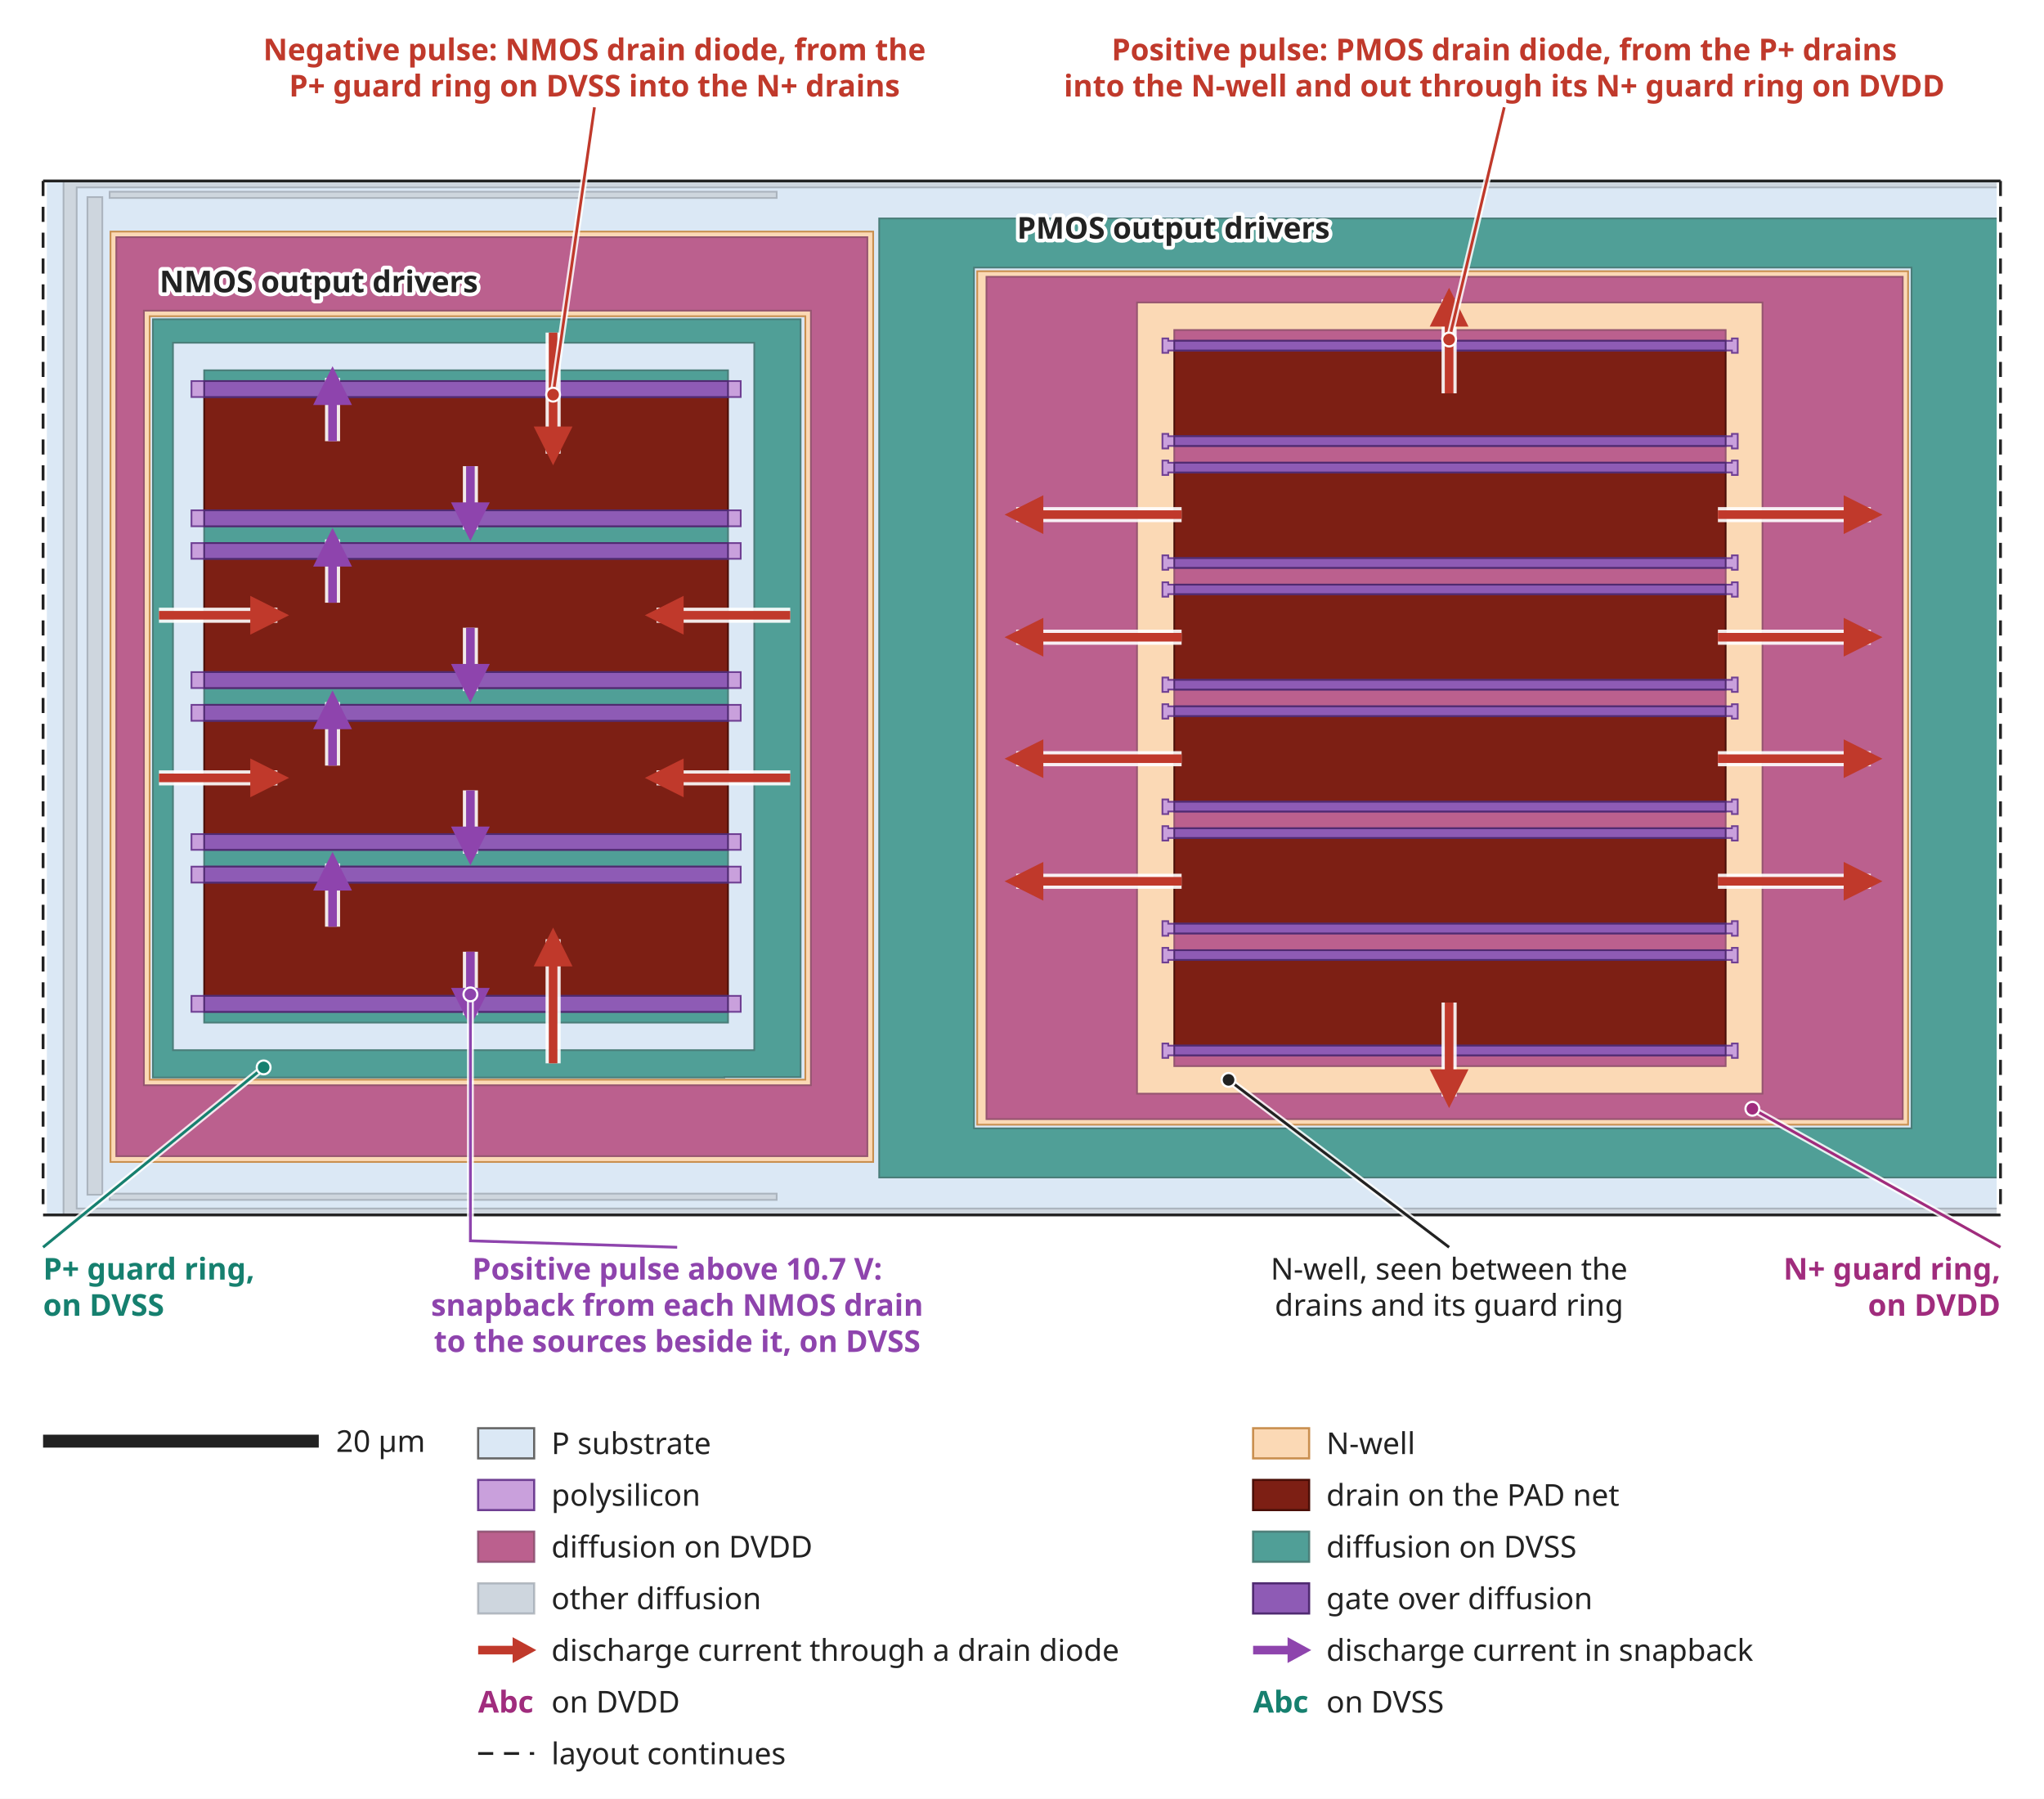
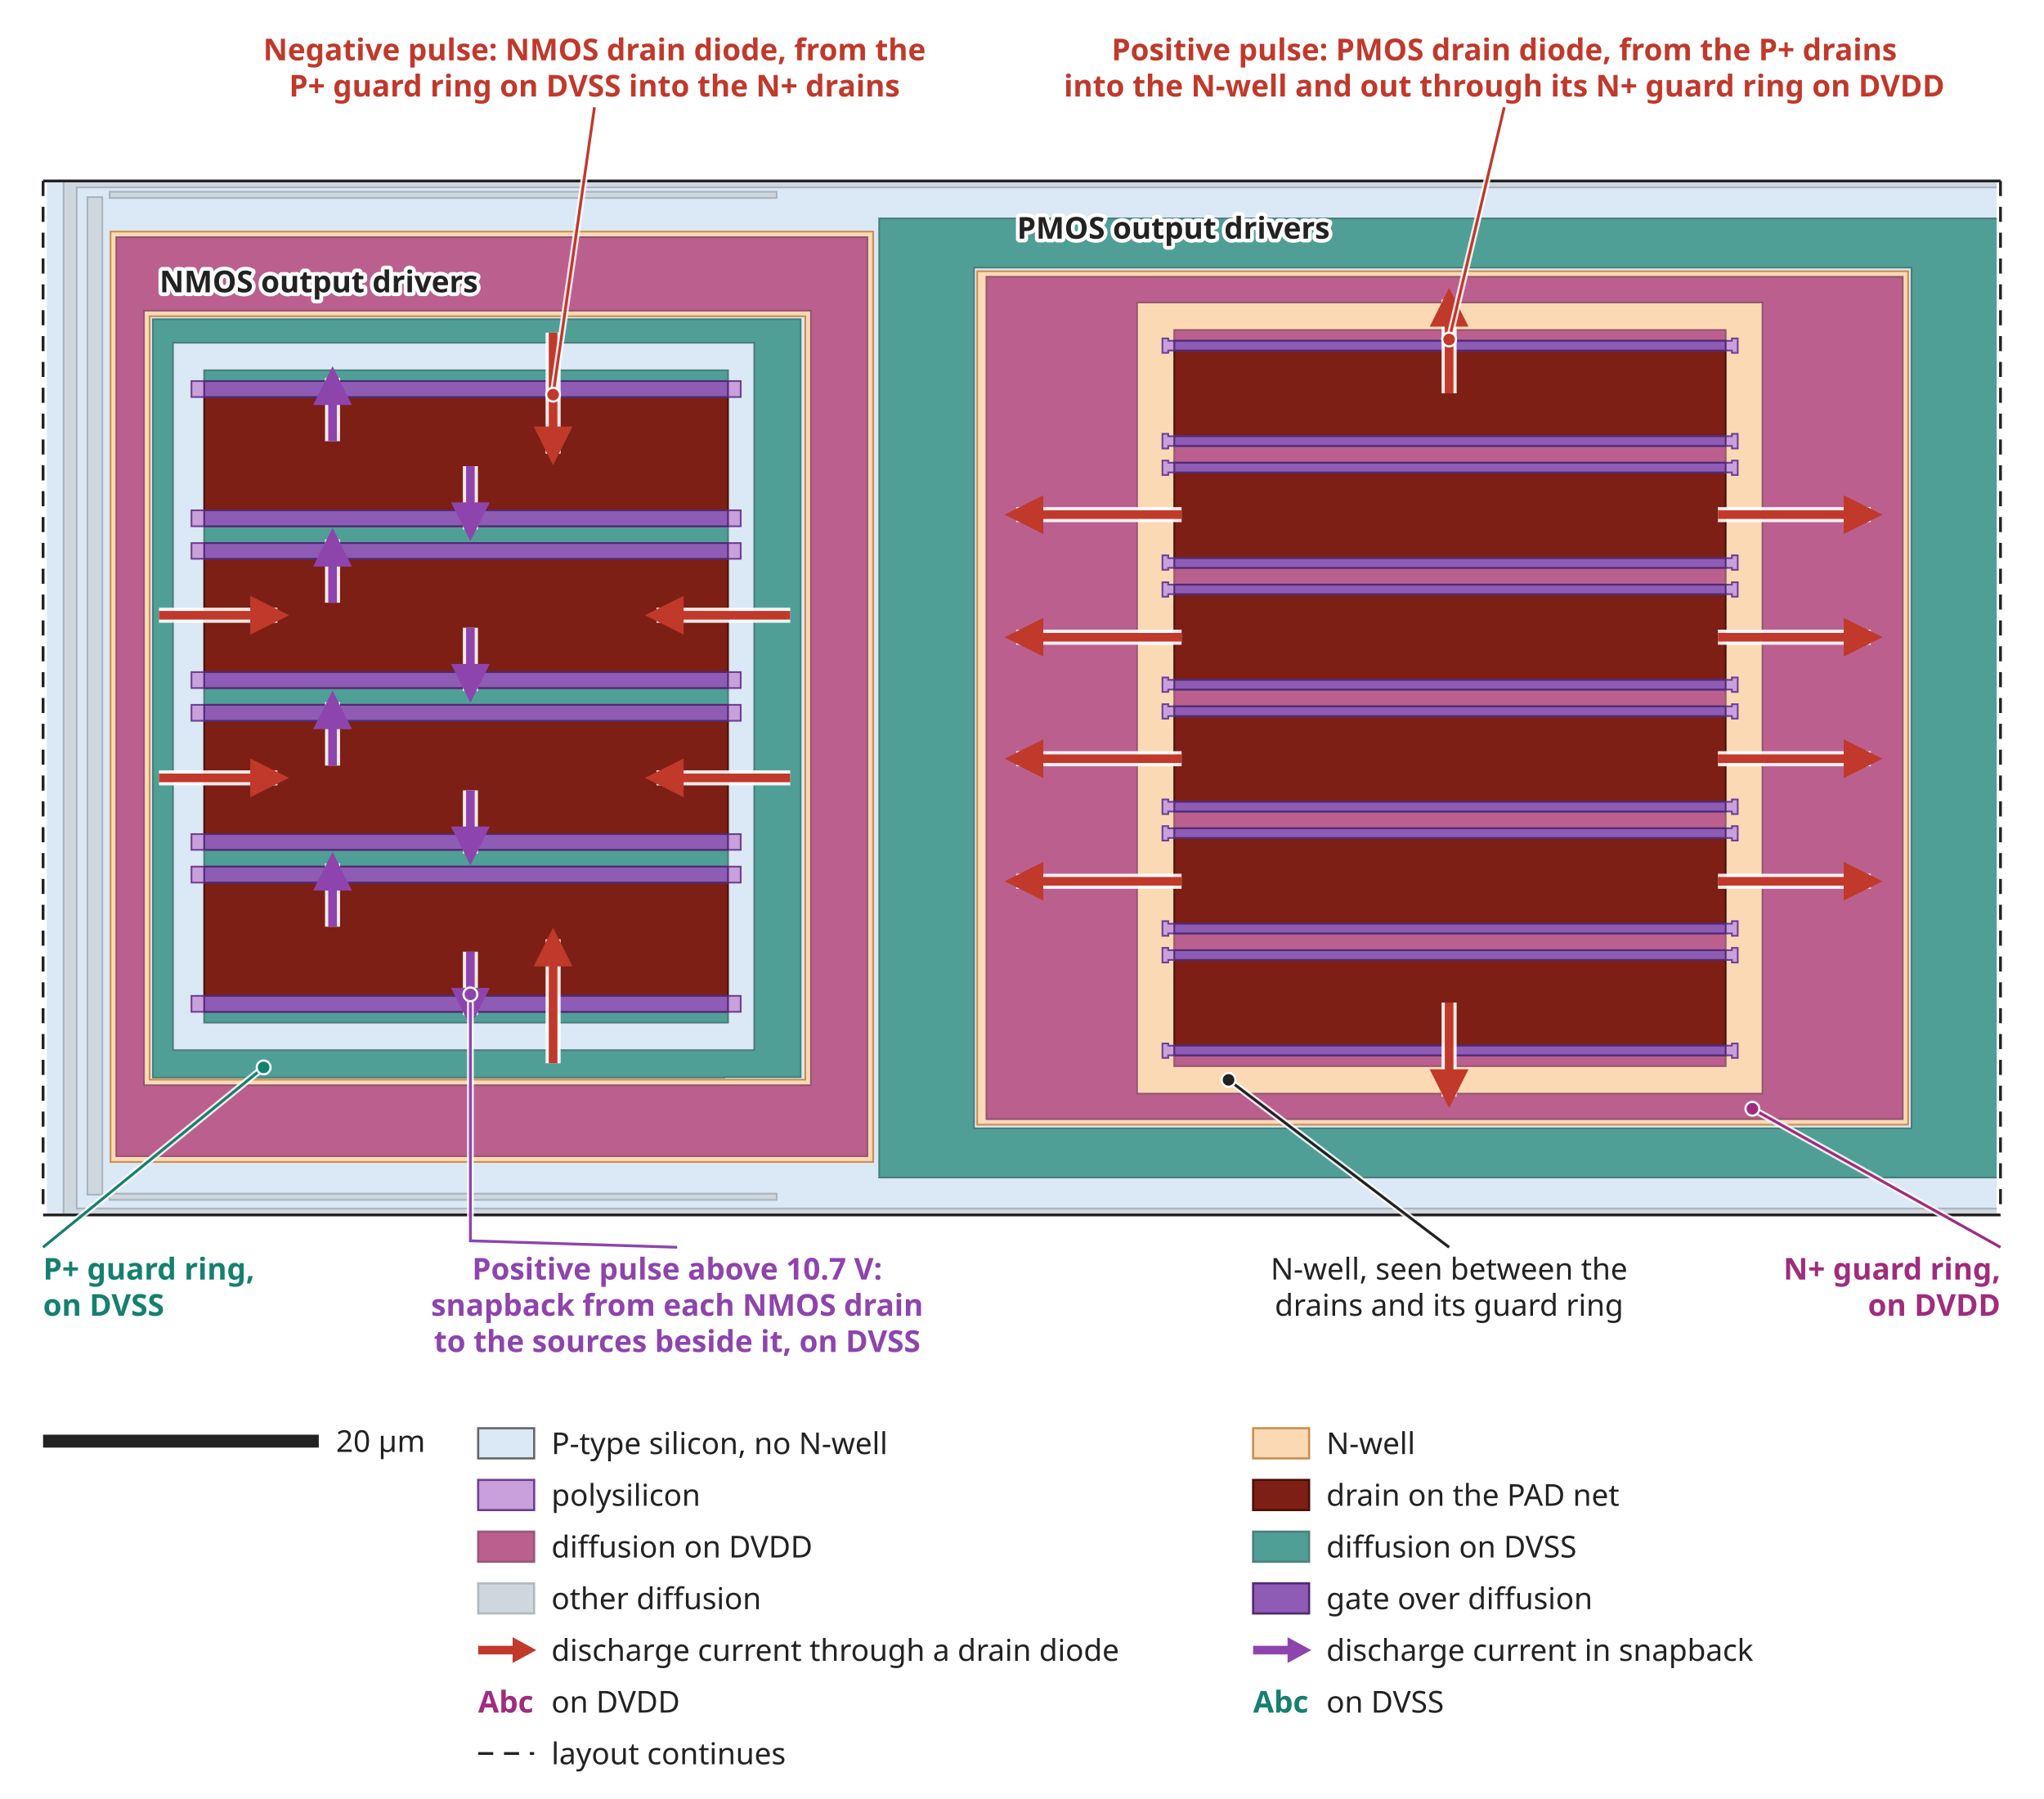
<svg xmlns="http://www.w3.org/2000/svg" width="949" height="835" viewBox="0 0 949 835" font-family="sans-serif">
  <defs>
    <pattern id="hatch" width="6" height="6" patternUnits="userSpaceOnUse" patternTransform="rotate(45)">
      <line x1="0" y1="0" x2="0" y2="6" stroke="#222222" stroke-width="1.2" />
    </pattern>
    <marker id="arrow-hot" viewBox="0 0 10 10" refX="7" refY="5" markerWidth="4.5" markerHeight="4.5" orient="auto">
      <path d="M0,0 L10,5 L0,10 z" fill="#c0392b" />
-     </marker>
-     <marker id="arrow-clamp" viewBox="0 0 10 10" refX="7" refY="5" markerWidth="4.5" markerHeight="4.5" orient="auto">
-       <path d="M0,0 L10,5 L0,10 z" fill="#e08a00" />
-     </marker>
-     <marker id="arrow-second" viewBox="0 0 10 10" refX="7" refY="5" markerWidth="4.5" markerHeight="4.5" orient="auto">
-       <path d="M0,0 L10,5 L0,10 z" fill="#1f4e9c" />
    </marker>
    <marker id="arrow-snap" viewBox="0 0 10 10" refX="7" refY="5" markerWidth="4.5" markerHeight="4.5" orient="auto">
      <path d="M0,0 L10,5 L0,10 z" fill="#8e44ad" />
    </marker>
  </defs>
  <rect width="949" height="835" fill="#ffffff" />
  <rect x="20.0" y="84.0" width="908.8" height="480.0" fill="#dbe8f5" />
  <path d="M867.0,125.9L884.8,125.9L884.8,125.9L885.9,125.9L885.9,522.1L884.8,522.1L884.7,522.1L877.9,522.1L867.0,522.1L453.7,522.1L453.7,125.9L867.0,125.9ZM51.3,107.5L405.4,107.5L405.4,145.5L405.4,146.8L405.4,501.2L405.4,502.5L405.4,539.4L51.3,539.4L51.3,502.5L51.3,501.2L51.3,146.8L51.3,145.5ZM69.5,146.8L69.5,501.2L373.9,501.2L373.9,146.8Z" fill="#fbd9b5" stroke="#c98f4f" stroke-width="0.8" fill-rule="evenodd" opacity="1.0" />
  <path d="M29.5,84.0L29.9,84.0L35.6,84.0L928.8,84.0L928.8,87.0L35.6,87.0L35.6,90.0L35.6,560.1L35.6,561.0L928.8,561.0L928.8,564.0L35.6,564.0L29.9,564.0L29.5,564.0ZM50.9,554.1L360.6,554.1L360.6,557.0L50.9,557.0ZM545.2,485.4L801.2,485.4L801.2,489.9L545.2,489.9ZM94.8,462.3L338.0,462.3L338.0,469.7L94.8,469.7ZM545.2,441.1L801.2,441.1L801.2,445.6L545.2,445.6ZM545.2,428.8L801.2,428.8L801.2,433.3L545.2,433.3ZM94.8,402.3L338.0,402.3L338.0,409.7L94.8,409.7ZM94.8,387.2L338.0,387.2L338.0,394.5L94.8,394.5ZM545.2,384.5L801.2,384.5L801.2,389.0L545.2,389.0ZM545.2,372.2L801.2,372.2L801.2,376.7L545.2,376.7ZM545.2,327.9L801.2,327.9L801.2,332.4L545.2,332.4ZM94.8,327.2L338.0,327.2L338.0,334.6L94.8,334.6ZM545.2,315.6L801.2,315.6L801.2,320.1L545.2,320.1ZM94.8,312.0L338.0,312.0L338.0,319.4L94.8,319.4ZM545.2,271.4L801.2,271.4L801.2,275.8L545.2,275.8ZM545.2,259.1L801.2,259.1L801.2,263.6L545.2,263.6ZM94.8,252.1L338.0,252.1L338.0,259.4L94.8,259.4ZM94.8,236.9L338.0,236.9L338.0,244.3L94.8,244.3ZM545.2,214.8L801.2,214.8L801.2,219.3L545.2,219.3ZM545.2,202.5L801.2,202.5L801.2,207.0L545.2,207.0ZM94.8,176.9L338.0,176.9L338.0,184.3L94.8,184.3ZM545.2,158.2L801.2,158.2L801.2,162.7L545.2,162.7ZM40.6,91.5L47.5,91.5L47.5,554.6L40.6,554.6ZM50.9,89.0L360.6,89.0L360.6,91.9L50.9,91.9Z" fill="#c4c9cf" stroke="#8a9199" stroke-width="0.8" fill-rule="evenodd" opacity="0.6" />
  <path d="M458.0,128.5L527.9,128.5L818.3,128.5L866.8,128.5L869.7,128.5L882.2,128.5L883.4,128.5L883.4,519.5L882.2,519.5L880.5,519.5L869.7,519.5L866.8,519.5L818.3,519.5L527.9,519.5L458.0,519.5L458.0,519.1L458.0,507.7L458.0,140.4L458.0,129.0ZM527.9,140.4L527.9,145.6L527.9,503.6L527.9,507.7L818.3,507.7L818.3,140.4ZM54.0,110.1L376.5,110.1L402.7,110.1L402.7,144.2L402.7,148.2L402.7,499.9L402.7,503.8L402.7,536.7L376.5,536.7L54.0,536.7L54.0,503.8L54.0,499.9L54.0,487.8L54.0,485.8L54.0,148.2L54.0,144.2ZM66.8,144.2L66.8,148.2L66.8,485.8L66.8,487.8L66.8,499.9L66.8,503.8L376.5,503.8L376.5,499.9L376.5,148.2L376.5,144.2ZM545.2,207.0L801.2,207.0L801.2,209.7L801.2,209.7L801.2,212.0L801.2,212.0L801.2,214.8L545.2,214.8L545.2,212.0L545.2,209.7L545.2,209.7ZM545.2,376.7L801.2,376.7L801.2,379.5L801.2,379.5L801.2,381.8L801.2,381.8L801.2,384.5L545.2,384.5L545.2,381.8L545.2,379.5ZM545.2,320.1L801.2,320.1L801.2,322.9L801.2,322.9L801.2,325.2L801.2,325.2L801.2,327.9L545.2,327.9L545.2,325.2L545.2,322.9ZM545.2,433.3L801.2,433.3L801.2,436.0L801.2,436.0L801.2,438.3L801.2,441.1L545.2,441.1L545.2,438.3L545.2,436.0ZM545.2,263.6L801.2,263.6L801.2,266.3L801.2,266.3L801.2,268.6L801.2,271.4L545.2,271.4L545.2,268.6L545.2,266.3ZM545.2,489.9L801.2,489.9L801.2,492.6L801.2,494.9L545.2,494.9L545.2,492.6ZM545.2,153.2L801.2,153.2L801.2,155.5L801.2,158.2L545.2,158.2L545.2,155.5Z" fill="#a02c7d" stroke="#6a1c53" stroke-width="0.8" fill-rule="evenodd" opacity="0.7" />
  <path d="M71.0,148.2L371.7,148.2L371.7,158.6L371.7,159.1L371.7,160.6L371.7,479.2L371.7,487.5L371.7,487.7L371.7,500.0L336.3,500.0L336.3,500.2L71.0,500.2L71.0,500.0L71.0,487.9L71.0,487.7L71.0,487.5L71.0,485.4L71.0,162.5L71.0,159.1L71.0,158.8L71.0,149.5ZM80.3,159.1L80.3,162.5L80.3,485.4L80.3,487.5L350.2,487.5L350.2,479.2L350.2,160.6L350.2,159.1ZM421.8,101.4L679.7,101.4L887.5,101.4L928.8,101.4L928.8,546.6L916.3,546.6L915.8,546.6L914.2,546.6L914.2,546.6L421.8,546.6L408.2,546.6L408.2,546.2L408.2,523.8L408.2,124.2L408.2,101.8L408.2,101.4L421.8,101.4ZM452.2,124.2L452.2,129.0L452.2,519.1L452.2,523.8L887.5,523.8L887.5,124.2L645.6,124.2ZM94.8,319.4L338.0,319.4L338.0,322.1L338.0,324.4L338.0,324.4L338.0,327.2L94.8,327.2L94.8,324.4L94.8,324.4L94.8,322.1ZM94.8,394.5L338.0,394.5L338.0,397.3L338.0,399.6L338.0,402.3L94.8,402.3L94.8,399.6L94.8,397.3ZM94.8,244.3L338.0,244.3L338.0,247.0L338.0,249.3L338.0,252.1L94.8,252.1L94.8,249.3L94.8,247.0ZM94.8,469.7L338.0,469.7L338.0,472.4L338.0,474.7L94.8,474.7L94.8,472.4ZM94.8,171.9L338.0,171.9L338.0,174.2L338.0,176.9L94.8,176.9L94.8,174.2Z" fill="#16806f" stroke="#0d5045" stroke-width="0.8" fill-rule="evenodd" opacity="0.7" />
  <path d="M545.2,445.6L801.2,445.6L801.2,446.1L801.2,464.3L801.2,466.6L801.2,484.9L801.2,485.4L545.2,485.4L545.2,484.9L545.2,466.6L545.2,464.3L545.2,446.1ZM545.2,389.0L801.2,389.0L801.2,389.5L801.2,407.7L801.2,410.0L801.2,428.3L801.2,428.8L545.2,428.8L545.2,428.3L545.2,410.0L545.2,407.7L545.2,389.5ZM545.2,332.4L801.2,332.4L801.2,332.9L801.2,351.2L801.2,353.5L801.2,371.7L801.2,372.2L545.2,372.2L545.2,371.7L545.2,353.5L545.2,351.2L545.2,332.9ZM545.2,275.8L801.2,275.8L801.2,276.4L801.2,294.6L801.2,296.9L801.2,315.1L801.2,315.6L545.2,315.6L545.2,315.1L545.2,296.9L545.2,294.6L545.2,276.4ZM545.2,219.3L801.2,219.3L801.2,219.8L801.2,238.0L801.2,240.3L801.2,258.6L801.2,259.1L545.2,259.1L545.2,258.6L545.2,240.3L545.2,238.0L545.2,219.8ZM545.2,162.7L801.2,162.7L801.2,163.2L801.2,181.4L801.2,183.7L801.2,202.0L801.2,202.5L545.2,202.5L545.2,202.0L545.2,183.7L545.2,181.4L545.2,163.2ZM94.8,409.7L338.0,409.7L338.0,434.8L338.0,437.2L338.0,462.3L94.8,462.3L94.8,437.2L94.8,434.8ZM94.8,334.6L338.0,334.6L338.0,359.7L338.0,362.0L338.0,387.2L94.8,387.2L94.8,362.0L94.8,359.7ZM94.8,259.4L338.0,259.4L338.0,284.6L338.0,286.9L338.0,312.0L94.8,312.0L94.8,286.9L94.8,284.6ZM94.8,184.3L338.0,184.3L338.0,209.4L338.0,211.7L338.0,236.9L94.8,236.9L94.8,211.7L94.8,209.4Z" fill="#7d1f14" stroke="#4a0f08" stroke-width="0.8" fill-rule="evenodd" opacity="1.0" />
  <path d="M539.7,484.4L542.4,484.4L542.4,484.9L542.4,485.4L801.2,485.4L804.1,485.4L804.1,484.9L804.1,484.4L806.8,484.4L806.8,484.9L806.8,490.6L806.8,491.1L804.1,491.1L804.1,490.6L804.1,489.9L801.2,489.9L542.4,489.9L542.4,490.6L542.4,491.1L539.7,491.1L539.7,490.6L539.7,484.9ZM539.7,440.0L542.4,440.0L542.4,440.5L542.4,441.1L801.2,441.1L804.1,441.1L804.1,440.5L804.1,440.0L806.8,440.0L806.8,440.5L806.8,446.2L806.8,446.8L804.1,446.8L804.1,446.2L804.1,445.6L801.2,445.6L542.4,445.6L542.4,446.2L542.4,446.8L539.7,446.8L539.7,446.2L539.7,440.5ZM539.7,427.6L542.4,427.6L542.4,428.1L542.4,428.8L801.2,428.8L804.1,428.8L804.1,428.1L804.1,427.6L806.8,427.6L806.8,428.1L806.8,433.8L806.8,434.4L804.1,434.4L804.1,433.8L804.1,433.3L801.2,433.3L542.4,433.3L542.4,433.8L542.4,434.4L539.7,434.4L539.7,433.8L539.7,428.1ZM539.7,383.5L542.4,383.5L542.4,384.0L542.4,384.5L801.2,384.5L804.1,384.5L804.1,384.0L804.1,383.5L806.8,383.5L806.8,384.0L806.8,389.7L806.8,390.2L804.1,390.2L804.1,389.7L804.1,389.0L801.2,389.0L542.4,389.0L542.4,389.7L542.4,390.2L539.7,390.2L539.7,389.7L539.7,384.0ZM539.7,326.9L542.4,326.9L542.4,327.4L542.4,327.9L801.2,327.9L804.1,327.9L804.1,327.4L804.1,326.9L806.8,326.9L806.8,327.4L806.8,333.1L806.8,333.6L804.1,333.6L804.1,333.1L804.1,332.4L801.2,332.4L542.4,332.4L542.4,333.1L542.4,333.6L539.7,333.6L539.7,333.1L539.7,327.4ZM539.7,270.3L542.4,270.3L542.4,270.8L542.4,271.4L801.2,271.4L804.1,271.4L804.1,270.8L804.1,270.3L806.8,270.3L806.8,270.8L806.8,276.5L806.8,277.0L804.1,277.0L804.1,276.5L804.1,275.8L801.2,275.8L542.4,275.8L542.4,276.5L542.4,277.0L539.7,277.0L539.7,276.5L539.7,270.8ZM539.7,257.8L542.4,257.8L542.4,258.3L542.4,259.1L801.2,259.1L804.1,259.1L804.1,258.3L804.1,257.8L806.8,257.8L806.8,258.3L806.8,264.0L806.8,264.5L804.1,264.5L804.1,264.0L804.1,263.6L801.2,263.6L542.4,263.6L542.4,264.0L542.4,264.5L539.7,264.5L539.7,264.0L539.7,258.3ZM539.7,213.8L542.4,213.8L542.4,214.3L542.4,214.8L801.2,214.8L804.1,214.8L804.1,214.3L804.1,213.8L806.8,213.8L806.8,214.3L806.8,220.0L806.8,220.5L804.1,220.5L804.1,220.0L804.1,219.3L801.2,219.3L542.4,219.3L542.4,220.0L542.4,220.5L539.7,220.5L539.7,220.0L539.7,214.3ZM539.7,157.1L542.4,157.1L542.4,157.6L542.4,158.2L801.2,158.2L804.1,158.2L804.1,157.6L804.1,157.1L806.8,157.1L806.8,157.6L806.8,163.3L806.8,163.8L804.1,163.8L804.1,163.3L804.1,162.7L801.2,162.7L542.4,162.7L542.4,163.3L542.4,163.8L539.7,163.8L539.7,163.3L539.7,157.6ZM539.7,371.1L542.4,371.1L542.4,371.6L542.4,372.2L804.1,372.2L804.1,371.6L804.1,371.1L806.8,371.1L806.8,371.6L806.8,377.3L806.8,377.9L804.1,377.9L804.1,377.3L804.1,376.7L801.2,376.7L542.4,376.7L542.4,377.3L542.4,377.9L539.7,377.9L539.7,377.3L539.7,371.6ZM539.7,314.5L542.4,314.5L542.4,315.0L542.4,315.6L804.1,315.6L804.1,315.0L804.1,314.5L806.8,314.5L806.8,315.0L806.8,320.7L806.8,321.2L804.1,321.2L804.1,320.7L804.1,320.1L801.2,320.1L542.4,320.1L542.4,320.7L542.4,321.2L539.7,321.2L539.7,320.7L539.7,315.0ZM539.7,201.4L542.4,201.4L542.4,202.0L542.4,202.5L804.1,202.5L804.1,202.0L804.1,201.4L806.8,201.4L806.8,202.0L806.8,207.6L806.8,208.2L804.1,208.2L804.1,207.6L804.1,207.0L801.2,207.0L542.4,207.0L542.4,207.6L542.4,208.2L539.7,208.2L539.7,207.6L539.7,202.0ZM92.0,462.3L338.0,462.3L339.4,462.3L340.8,462.3L340.8,462.3L343.9,462.3L343.9,463.2L343.9,468.9L343.9,469.7L340.8,469.7L340.8,469.7L339.4,469.7L338.0,469.7L92.0,469.7L92.0,469.7L88.9,469.7L88.9,462.3L92.0,462.3ZM92.0,252.1L338.0,252.1L339.4,252.1L340.8,252.1L340.8,252.1L343.9,252.1L343.9,252.8L343.9,258.5L343.9,259.4L340.8,259.4L339.4,259.4L338.0,259.4L92.0,259.4L88.9,259.4L88.9,258.4L88.9,253.2L88.9,252.1L92.0,252.1ZM88.9,312.0L92.0,312.0L338.0,312.0L339.4,312.0L340.8,312.0L343.9,312.0L343.9,312.8L343.9,318.5L343.9,319.4L340.8,319.4L339.4,319.4L338.0,319.4L92.0,319.4L88.9,319.4L88.9,318.3L88.9,313.2ZM88.9,236.9L92.0,236.9L338.0,236.9L339.4,236.9L340.8,236.9L343.9,236.9L343.9,237.6L343.9,243.3L343.9,244.3L340.8,244.3L339.4,244.3L338.0,244.3L92.0,244.3L88.9,244.3L88.9,243.2L88.9,238.1ZM88.9,176.9L92.0,176.9L338.0,176.9L339.4,176.9L340.8,176.9L343.9,176.9L343.9,177.7L343.9,183.4L343.9,184.3L340.8,184.3L339.4,184.3L338.0,184.3L92.0,184.3L88.9,184.3L88.9,183.2L88.9,178.1ZM88.9,402.3L92.0,402.3L338.0,402.3L339.4,402.3L340.8,402.3L343.9,402.3L343.9,403.2L343.9,408.9L343.9,409.7L340.8,409.7L339.4,409.7L338.0,409.7L92.0,409.7L88.9,409.7ZM88.9,387.2L92.0,387.2L338.0,387.2L339.4,387.2L340.8,387.2L343.9,387.2L343.9,387.9L343.9,393.6L343.9,394.5L340.8,394.5L339.4,394.5L338.0,394.5L92.0,394.5L88.9,394.5ZM88.9,327.2L92.0,327.2L338.0,327.2L339.4,327.2L340.8,327.2L343.9,327.2L343.9,327.9L343.9,333.6L343.9,334.6L340.8,334.6L339.4,334.6L338.0,334.6L92.0,334.6L88.9,334.6Z" fill="#c9a0dc" stroke="#6f3f93" stroke-width="0.8" fill-rule="evenodd" opacity="1.0" />
  <path d="M545.2,485.4L801.2,485.4L801.2,489.9L545.2,489.9ZM94.8,462.3L338.0,462.3L338.0,469.7L94.8,469.7ZM545.2,441.1L801.2,441.1L801.2,445.6L545.2,445.6ZM545.2,428.8L801.2,428.8L801.2,433.3L545.2,433.3ZM94.8,402.3L338.0,402.3L338.0,409.7L94.8,409.7ZM94.8,387.2L338.0,387.2L338.0,394.5L94.8,394.5ZM545.2,384.5L801.2,384.5L801.2,389.0L545.2,389.0ZM545.2,372.2L801.2,372.2L801.2,376.7L545.2,376.7ZM545.2,327.9L801.2,327.9L801.2,332.4L545.2,332.4ZM94.8,327.2L338.0,327.2L338.0,334.6L94.8,334.6ZM545.2,315.6L801.2,315.6L801.2,320.1L545.2,320.1ZM94.8,312.0L338.0,312.0L338.0,319.4L94.8,319.4ZM545.2,271.4L801.2,271.4L801.2,275.8L545.2,275.8ZM545.2,259.1L801.2,259.1L801.2,263.6L545.2,263.6ZM94.8,252.1L338.0,252.1L338.0,259.4L94.8,259.4ZM94.8,236.9L338.0,236.9L338.0,244.3L94.8,244.3ZM545.2,214.8L801.2,214.8L801.2,219.3L545.2,219.3ZM545.2,202.5L801.2,202.5L801.2,207.0L545.2,207.0ZM94.8,176.9L338.0,176.9L338.0,184.3L94.8,184.3ZM545.2,158.2L801.2,158.2L801.2,162.7L545.2,162.7Z" fill="#8e5bb5" stroke="#4f2a70" stroke-width="0.8" fill-rule="evenodd" opacity="1.0" />
  <line x1="20.0" y1="84.0" x2="20.0" y2="564.0" stroke="#ffffff" stroke-width="3.5" />
  <line x1="20.0" y1="84.0" x2="20.0" y2="564.0" stroke="#222222" stroke-width="1.3" stroke-dasharray="7,5" />
  <line x1="928.8" y1="84.0" x2="928.8" y2="564.0" stroke="#ffffff" stroke-width="3.5" />
  <line x1="928.8" y1="84.0" x2="928.8" y2="564.0" stroke="#222222" stroke-width="1.3" stroke-dasharray="7,5" />
  <line x1="20.0" y1="84.0" x2="928.8" y2="84.0" stroke="#222222" stroke-width="1.3" />
  <line x1="20.0" y1="564.0" x2="928.8" y2="564.0" stroke="#222222" stroke-width="1.3" />
  <polyline points="672.8,182.6 672.8,139.0" fill="none" stroke="#fff" stroke-width="7.0" opacity="0.9" stroke-linejoin="round" />
  <polyline points="672.8,182.6 672.8,139.0" fill="none" stroke="#c0392b" stroke-width="4.0" stroke-linejoin="round" marker-end="url(#arrow-hot)" />
  <polyline points="672.8,465.4 672.8,509.0" fill="none" stroke="#fff" stroke-width="7.0" opacity="0.9" stroke-linejoin="round" />
  <polyline points="672.8,465.4 672.8,509.0" fill="none" stroke="#c0392b" stroke-width="4.0" stroke-linejoin="round" marker-end="url(#arrow-hot)" />
  <polyline points="797.6,238.9 868.6,238.9" fill="none" stroke="#fff" stroke-width="7.0" opacity="0.9" stroke-linejoin="round" />
  <polyline points="797.6,238.9 868.6,238.9" fill="none" stroke="#c0392b" stroke-width="4.0" stroke-linejoin="round" marker-end="url(#arrow-hot)" />
  <polyline points="548.6,238.9 471.8,238.9" fill="none" stroke="#fff" stroke-width="7.0" opacity="0.9" stroke-linejoin="round" />
  <polyline points="548.6,238.9 471.8,238.9" fill="none" stroke="#c0392b" stroke-width="4.0" stroke-linejoin="round" marker-end="url(#arrow-hot)" />
  <polyline points="797.6,295.8 868.6,295.8" fill="none" stroke="#fff" stroke-width="7.0" opacity="0.9" stroke-linejoin="round" />
  <polyline points="797.6,295.8 868.6,295.8" fill="none" stroke="#c0392b" stroke-width="4.0" stroke-linejoin="round" marker-end="url(#arrow-hot)" />
  <polyline points="548.6,295.8 471.8,295.8" fill="none" stroke="#fff" stroke-width="7.0" opacity="0.9" stroke-linejoin="round" />
  <polyline points="548.6,295.8 471.8,295.8" fill="none" stroke="#c0392b" stroke-width="4.0" stroke-linejoin="round" marker-end="url(#arrow-hot)" />
  <polyline points="797.6,352.2 868.6,352.2" fill="none" stroke="#fff" stroke-width="7.0" opacity="0.9" stroke-linejoin="round" />
  <polyline points="797.6,352.2 868.6,352.2" fill="none" stroke="#c0392b" stroke-width="4.0" stroke-linejoin="round" marker-end="url(#arrow-hot)" />
  <polyline points="548.6,352.2 471.8,352.2" fill="none" stroke="#fff" stroke-width="7.0" opacity="0.9" stroke-linejoin="round" />
  <polyline points="548.6,352.2 471.8,352.2" fill="none" stroke="#c0392b" stroke-width="4.0" stroke-linejoin="round" marker-end="url(#arrow-hot)" />
  <polyline points="797.6,409.1 868.6,409.1" fill="none" stroke="#fff" stroke-width="7.0" opacity="0.9" stroke-linejoin="round" />
  <polyline points="797.6,409.1 868.6,409.1" fill="none" stroke="#c0392b" stroke-width="4.0" stroke-linejoin="round" marker-end="url(#arrow-hot)" />
  <polyline points="548.6,409.1 471.8,409.1" fill="none" stroke="#fff" stroke-width="7.0" opacity="0.9" stroke-linejoin="round" />
  <polyline points="548.6,409.1 471.8,409.1" fill="none" stroke="#c0392b" stroke-width="4.0" stroke-linejoin="round" marker-end="url(#arrow-hot)" />
  <polyline points="256.8,154.4 256.8,210.6" fill="none" stroke="#fff" stroke-width="7.0" opacity="0.9" stroke-linejoin="round" />
  <polyline points="256.8,154.4 256.8,210.6" fill="none" stroke="#c0392b" stroke-width="4.0" stroke-linejoin="round" marker-end="url(#arrow-hot)" />
  <polyline points="256.8,493.6 256.8,436.0" fill="none" stroke="#fff" stroke-width="7.0" opacity="0.9" stroke-linejoin="round" />
  <polyline points="256.8,493.6 256.8,436.0" fill="none" stroke="#c0392b" stroke-width="4.0" stroke-linejoin="round" marker-end="url(#arrow-hot)" />
  <polyline points="366.9,285.6 304.8,285.6" fill="none" stroke="#fff" stroke-width="7.0" opacity="0.9" stroke-linejoin="round" />
  <polyline points="366.9,285.6 304.8,285.6" fill="none" stroke="#c0392b" stroke-width="4.0" stroke-linejoin="round" marker-end="url(#arrow-hot)" />
  <polyline points="73.8,285.6 128.8,285.6" fill="none" stroke="#fff" stroke-width="7.0" opacity="0.9" stroke-linejoin="round" />
  <polyline points="73.8,285.6 128.8,285.6" fill="none" stroke="#c0392b" stroke-width="4.0" stroke-linejoin="round" marker-end="url(#arrow-hot)" />
  <polyline points="366.9,361.1 304.8,361.1" fill="none" stroke="#fff" stroke-width="7.0" opacity="0.9" stroke-linejoin="round" />
  <polyline points="366.9,361.1 304.8,361.1" fill="none" stroke="#c0392b" stroke-width="4.0" stroke-linejoin="round" marker-end="url(#arrow-hot)" />
  <polyline points="73.8,361.1 128.8,361.1" fill="none" stroke="#fff" stroke-width="7.0" opacity="0.9" stroke-linejoin="round" />
  <polyline points="73.8,361.1 128.8,361.1" fill="none" stroke="#c0392b" stroke-width="4.0" stroke-linejoin="round" marker-end="url(#arrow-hot)" />
  <polyline points="154.4,204.8 154.4,175.4" fill="none" stroke="#fff" stroke-width="7.0" opacity="0.9" stroke-linejoin="round" />
  <polyline points="154.4,204.8 154.4,175.4" fill="none" stroke="#8e44ad" stroke-width="4.0" stroke-linejoin="round" marker-end="url(#arrow-snap)" />
  <polyline points="218.4,216.4 218.4,245.8" fill="none" stroke="#fff" stroke-width="7.0" opacity="0.9" stroke-linejoin="round" />
  <polyline points="218.4,216.4 218.4,245.8" fill="none" stroke="#8e44ad" stroke-width="4.0" stroke-linejoin="round" marker-end="url(#arrow-snap)" />
  <polyline points="154.4,279.8 154.4,250.4" fill="none" stroke="#fff" stroke-width="7.0" opacity="0.9" stroke-linejoin="round" />
  <polyline points="154.4,279.8 154.4,250.4" fill="none" stroke="#8e44ad" stroke-width="4.0" stroke-linejoin="round" marker-end="url(#arrow-snap)" />
  <polyline points="218.4,291.4 218.4,320.8" fill="none" stroke="#fff" stroke-width="7.0" opacity="0.9" stroke-linejoin="round" />
  <polyline points="218.4,291.4 218.4,320.8" fill="none" stroke="#8e44ad" stroke-width="4.0" stroke-linejoin="round" marker-end="url(#arrow-snap)" />
  <polyline points="154.4,355.4 154.4,325.9" fill="none" stroke="#fff" stroke-width="7.0" opacity="0.9" stroke-linejoin="round" />
  <polyline points="154.4,355.4 154.4,325.9" fill="none" stroke="#8e44ad" stroke-width="4.0" stroke-linejoin="round" marker-end="url(#arrow-snap)" />
  <polyline points="218.4,366.9 218.4,396.3" fill="none" stroke="#fff" stroke-width="7.0" opacity="0.9" stroke-linejoin="round" />
  <polyline points="218.4,366.9 218.4,396.3" fill="none" stroke="#8e44ad" stroke-width="4.0" stroke-linejoin="round" marker-end="url(#arrow-snap)" />
  <polyline points="154.4,430.2 154.4,400.8" fill="none" stroke="#fff" stroke-width="7.0" opacity="0.9" stroke-linejoin="round" />
  <polyline points="154.4,430.2 154.4,400.8" fill="none" stroke="#8e44ad" stroke-width="4.0" stroke-linejoin="round" marker-end="url(#arrow-snap)" />
  <polyline points="218.4,441.8 218.4,471.2" fill="none" stroke="#fff" stroke-width="7.0" opacity="0.9" stroke-linejoin="round" />
  <polyline points="218.4,441.8 218.4,471.2" fill="none" stroke="#8e44ad" stroke-width="4.0" stroke-linejoin="round" marker-end="url(#arrow-snap)" />
  <text x="148.0" y="135.7" text-anchor="middle" font-size="14" fill="#222222" font-weight="bold" stroke="#ffffff" stroke-width="3.5" paint-order="stroke" stroke-linejoin="round">NMOS output drivers</text>
  <text x="544.8" y="110.8" text-anchor="middle" font-size="14" fill="#222222" font-weight="bold" stroke="#ffffff" stroke-width="3.5" paint-order="stroke" stroke-linejoin="round">PMOS output drivers</text>
  <polyline points="276.0,49.8 256.8,183.2" fill="none" stroke="#fff" stroke-width="3.2" opacity="0.85" />
  <polyline points="276.0,49.8 256.8,183.2" fill="none" stroke="#c0392b" stroke-width="1.3" />
  <circle cx="256.8" cy="183.2" r="3.2" fill="#c0392b" stroke="#fff" stroke-width="1" />
  <text x="276.0" y="28.0" text-anchor="middle" font-size="14" fill="#c0392b" font-weight="bold" stroke="#ffffff" stroke-width="3.5" paint-order="stroke" stroke-linejoin="round">Negative pulse: NMOS drain diode, from the</text>
  <text x="276.0" y="44.8" text-anchor="middle" font-size="14" fill="#c0392b" font-weight="bold" stroke="#ffffff" stroke-width="3.5" paint-order="stroke" stroke-linejoin="round">P+ guard ring on DVSS into the N+ drains</text>
  <polyline points="698.4,49.8 672.8,157.6" fill="none" stroke="#fff" stroke-width="3.2" opacity="0.85" />
  <polyline points="698.4,49.8 672.8,157.6" fill="none" stroke="#c0392b" stroke-width="1.3" />
  <circle cx="672.8" cy="157.6" r="3.2" fill="#c0392b" stroke="#fff" stroke-width="1" />
  <text x="698.4" y="28.0" text-anchor="middle" font-size="14" fill="#c0392b" font-weight="bold" stroke="#ffffff" stroke-width="3.5" paint-order="stroke" stroke-linejoin="round">Positive pulse: PMOS drain diode, from the P+ drains</text>
  <text x="698.4" y="44.8" text-anchor="middle" font-size="14" fill="#c0392b" font-weight="bold" stroke="#ffffff" stroke-width="3.5" paint-order="stroke" stroke-linejoin="round">into the N-well and out through its N+ guard ring on DVDD</text>
  <polyline points="20.0,579.0 122.4,495.5" fill="none" stroke="#fff" stroke-width="3.2" opacity="0.85" />
  <polyline points="20.0,579.0 122.4,495.5" fill="none" stroke="#16806f" stroke-width="1.3" />
  <circle cx="122.4" cy="495.5" r="3.2" fill="#16806f" stroke="#fff" stroke-width="1" />
  <text x="20.0" y="594.0" text-anchor="start" font-size="14" fill="#16806f" font-weight="bold" stroke="#ffffff" stroke-width="3.5" paint-order="stroke" stroke-linejoin="round">P+ guard ring,</text>
  <text x="20.0" y="610.8" text-anchor="start" font-size="14" fill="#16806f" font-weight="bold" stroke="#ffffff" stroke-width="3.5" paint-order="stroke" stroke-linejoin="round">on DVSS</text>
  <polyline points="314.4,579.0 218.4,576.0 218.4,461.6" fill="none" stroke="#fff" stroke-width="3.2" opacity="0.85" />
  <polyline points="314.4,579.0 218.4,576.0 218.4,461.6" fill="none" stroke="#8e44ad" stroke-width="1.3" />
  <circle cx="218.4" cy="461.6" r="3.2" fill="#8e44ad" stroke="#fff" stroke-width="1" />
  <text x="314.4" y="594.0" text-anchor="middle" font-size="14" fill="#8e44ad" font-weight="bold" stroke="#ffffff" stroke-width="3.5" paint-order="stroke" stroke-linejoin="round">Positive pulse above 10.7 V:</text>
  <text x="314.4" y="610.8" text-anchor="middle" font-size="14" fill="#8e44ad" font-weight="bold" stroke="#ffffff" stroke-width="3.5" paint-order="stroke" stroke-linejoin="round">snapback from each NMOS drain</text>
  <text x="314.4" y="627.6" text-anchor="middle" font-size="14" fill="#8e44ad" font-weight="bold" stroke="#ffffff" stroke-width="3.5" paint-order="stroke" stroke-linejoin="round">to the sources beside it, on DVSS</text>
  <polyline points="672.8,579.0 570.4,501.3" fill="none" stroke="#fff" stroke-width="3.2" opacity="0.85" />
  <polyline points="672.8,579.0 570.4,501.3" fill="none" stroke="#222222" stroke-width="1.3" />
  <circle cx="570.4" cy="501.3" r="3.2" fill="#222222" stroke="#fff" stroke-width="1" />
  <text x="672.8" y="594.0" text-anchor="middle" font-size="14" fill="#222222" font-weight="normal" stroke="#ffffff" stroke-width="3.5" paint-order="stroke" stroke-linejoin="round">N-well, seen between the</text>
  <text x="672.8" y="610.8" text-anchor="middle" font-size="14" fill="#222222" font-weight="normal" stroke="#ffffff" stroke-width="3.5" paint-order="stroke" stroke-linejoin="round">drains and its guard ring</text>
  <polyline points="928.8,579.0 813.6,514.7" fill="none" stroke="#fff" stroke-width="3.2" opacity="0.85" />
  <polyline points="928.8,579.0 813.6,514.7" fill="none" stroke="#a02c7d" stroke-width="1.3" />
  <circle cx="813.6" cy="514.7" r="3.2" fill="#a02c7d" stroke="#fff" stroke-width="1" />
  <text x="928.8" y="594.0" text-anchor="end" font-size="14" fill="#a02c7d" font-weight="bold" stroke="#ffffff" stroke-width="3.5" paint-order="stroke" stroke-linejoin="round">N+ guard ring,</text>
  <text x="928.8" y="610.8" text-anchor="end" font-size="14" fill="#a02c7d" font-weight="bold" stroke="#ffffff" stroke-width="3.5" paint-order="stroke" stroke-linejoin="round">on DVDD</text>
  <rect x="20.0" y="666.0" width="128.0" height="6" fill="#222222" />
  <text x="156.0" y="674.0" font-size="14" fill="#222222">20 µm</text>
  <rect x="222.0" y="663.0" width="26" height="14" fill="#dbe8f5" />
  <rect x="222.0" y="663.0" width="26" height="14" fill="#dbe8f5" stroke="#666666" opacity="1.0" />
-   <text x="256.0" y="675.0" font-size="14" fill="#222222">P substrate</text>
+   <text x="256.0" y="675.0" font-size="14" fill="#222222">P-type silicon, no N-well</text>
  <rect x="581.8" y="663.0" width="26" height="14" fill="#dbe8f5" />
  <rect x="581.8" y="663.0" width="26" height="14" fill="#fbd9b5" stroke="#c98f4f" opacity="1.0" />
  <text x="615.8" y="675.0" font-size="14" fill="#222222">N-well</text>
  <rect x="222.0" y="687.0" width="26" height="14" fill="#dbe8f5" />
  <rect x="222.0" y="687.0" width="26" height="14" fill="#c9a0dc" stroke="#6f3f93" opacity="1.0" />
  <text x="256.0" y="699.0" font-size="14" fill="#222222">polysilicon</text>
  <rect x="581.8" y="687.0" width="26" height="14" fill="#dbe8f5" />
  <rect x="581.8" y="687.0" width="26" height="14" fill="#7d1f14" stroke="#4a0f08" opacity="1.0" />
  <text x="615.8" y="699.0" font-size="14" fill="#222222">drain on the PAD net</text>
  <rect x="222.0" y="711.0" width="26" height="14" fill="#fbd9b5" />
  <rect x="222.0" y="711.0" width="26" height="14" fill="#a02c7d" stroke="#6a1c53" opacity="0.7" />
  <text x="256.0" y="723.0" font-size="14" fill="#222222">diffusion on DVDD</text>
  <rect x="581.8" y="711.0" width="26" height="14" fill="#dbe8f5" />
  <rect x="581.8" y="711.0" width="26" height="14" fill="#16806f" stroke="#0d5045" opacity="0.7" />
  <text x="615.8" y="723.0" font-size="14" fill="#222222">diffusion on DVSS</text>
  <rect x="222.0" y="735.0" width="26" height="14" fill="#dbe8f5" />
  <rect x="222.0" y="735.0" width="26" height="14" fill="#c4c9cf" stroke="#8a9199" opacity="0.6" />
  <text x="256.0" y="747.0" font-size="14" fill="#222222">other diffusion</text>
  <rect x="581.8" y="735.0" width="26" height="14" fill="#dbe8f5" />
  <rect x="581.8" y="735.0" width="26" height="14" fill="#8e5bb5" stroke="#4f2a70" opacity="1.0" />
  <text x="615.8" y="747.0" font-size="14" fill="#222222">gate over diffusion</text>
  <line x1="222.0" y1="766.0" x2="240.0" y2="766.0" stroke="#c0392b" stroke-width="4" />
  <path d="M238.0,760.0 L249.0,766.0 L238.0,772.0 z" fill="#c0392b" />
  <text x="256.0" y="771.0" font-size="14" fill="#222222">discharge current through a drain diode</text>
  <line x1="581.8" y1="766.0" x2="599.8" y2="766.0" stroke="#8e44ad" stroke-width="4" />
  <path d="M597.8,760.0 L608.8,766.0 L597.8,772.0 z" fill="#8e44ad" />
  <text x="615.8" y="771.0" font-size="14" fill="#222222">discharge current in snapback</text>
  <text x="222.0" y="795.0" font-size="14" font-weight="bold" fill="#a02c7d">Abc</text>
  <text x="256.0" y="795.0" font-size="14" fill="#222222">on DVDD</text>
  <text x="581.8" y="795.0" font-size="14" font-weight="bold" fill="#16806f">Abc</text>
  <text x="615.8" y="795.0" font-size="14" fill="#222222">on DVSS</text>
  <line x1="222.0" y1="814.0" x2="248.0" y2="814.0" stroke="#222222" stroke-width="1.3" stroke-dasharray="7,5" />
  <text x="256.0" y="819.0" font-size="14" fill="#222222">layout continues</text>
</svg>
